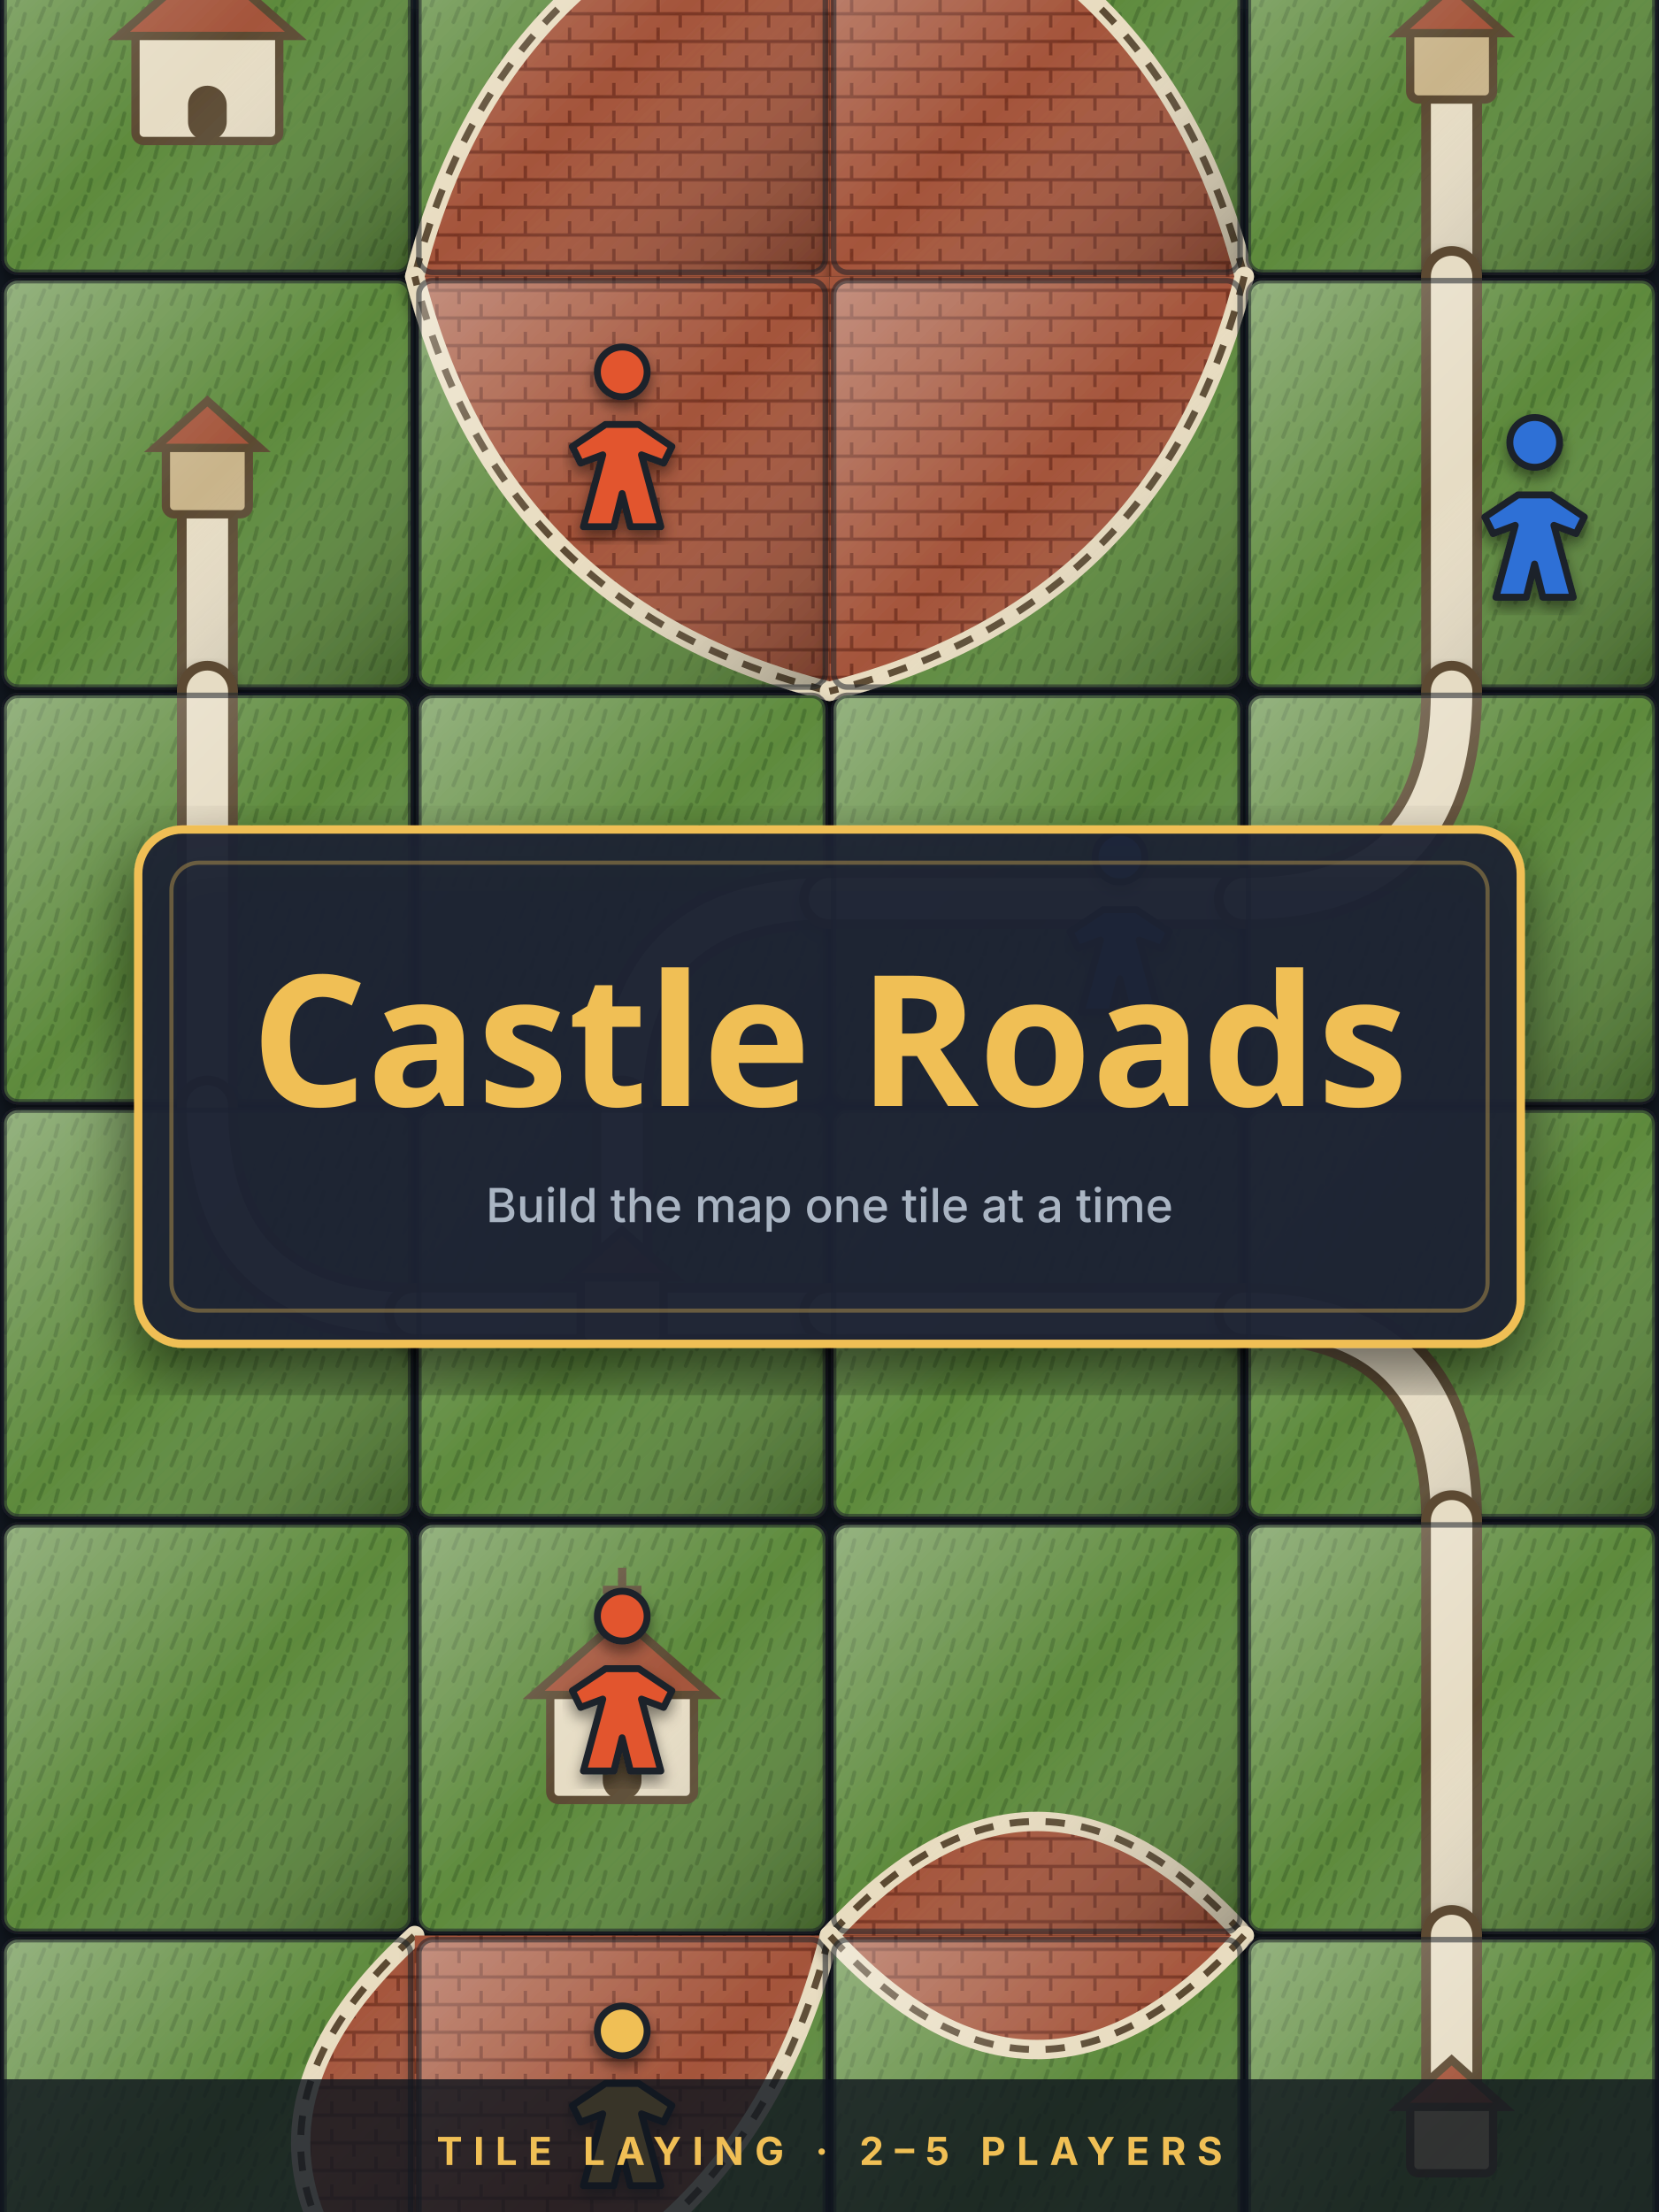
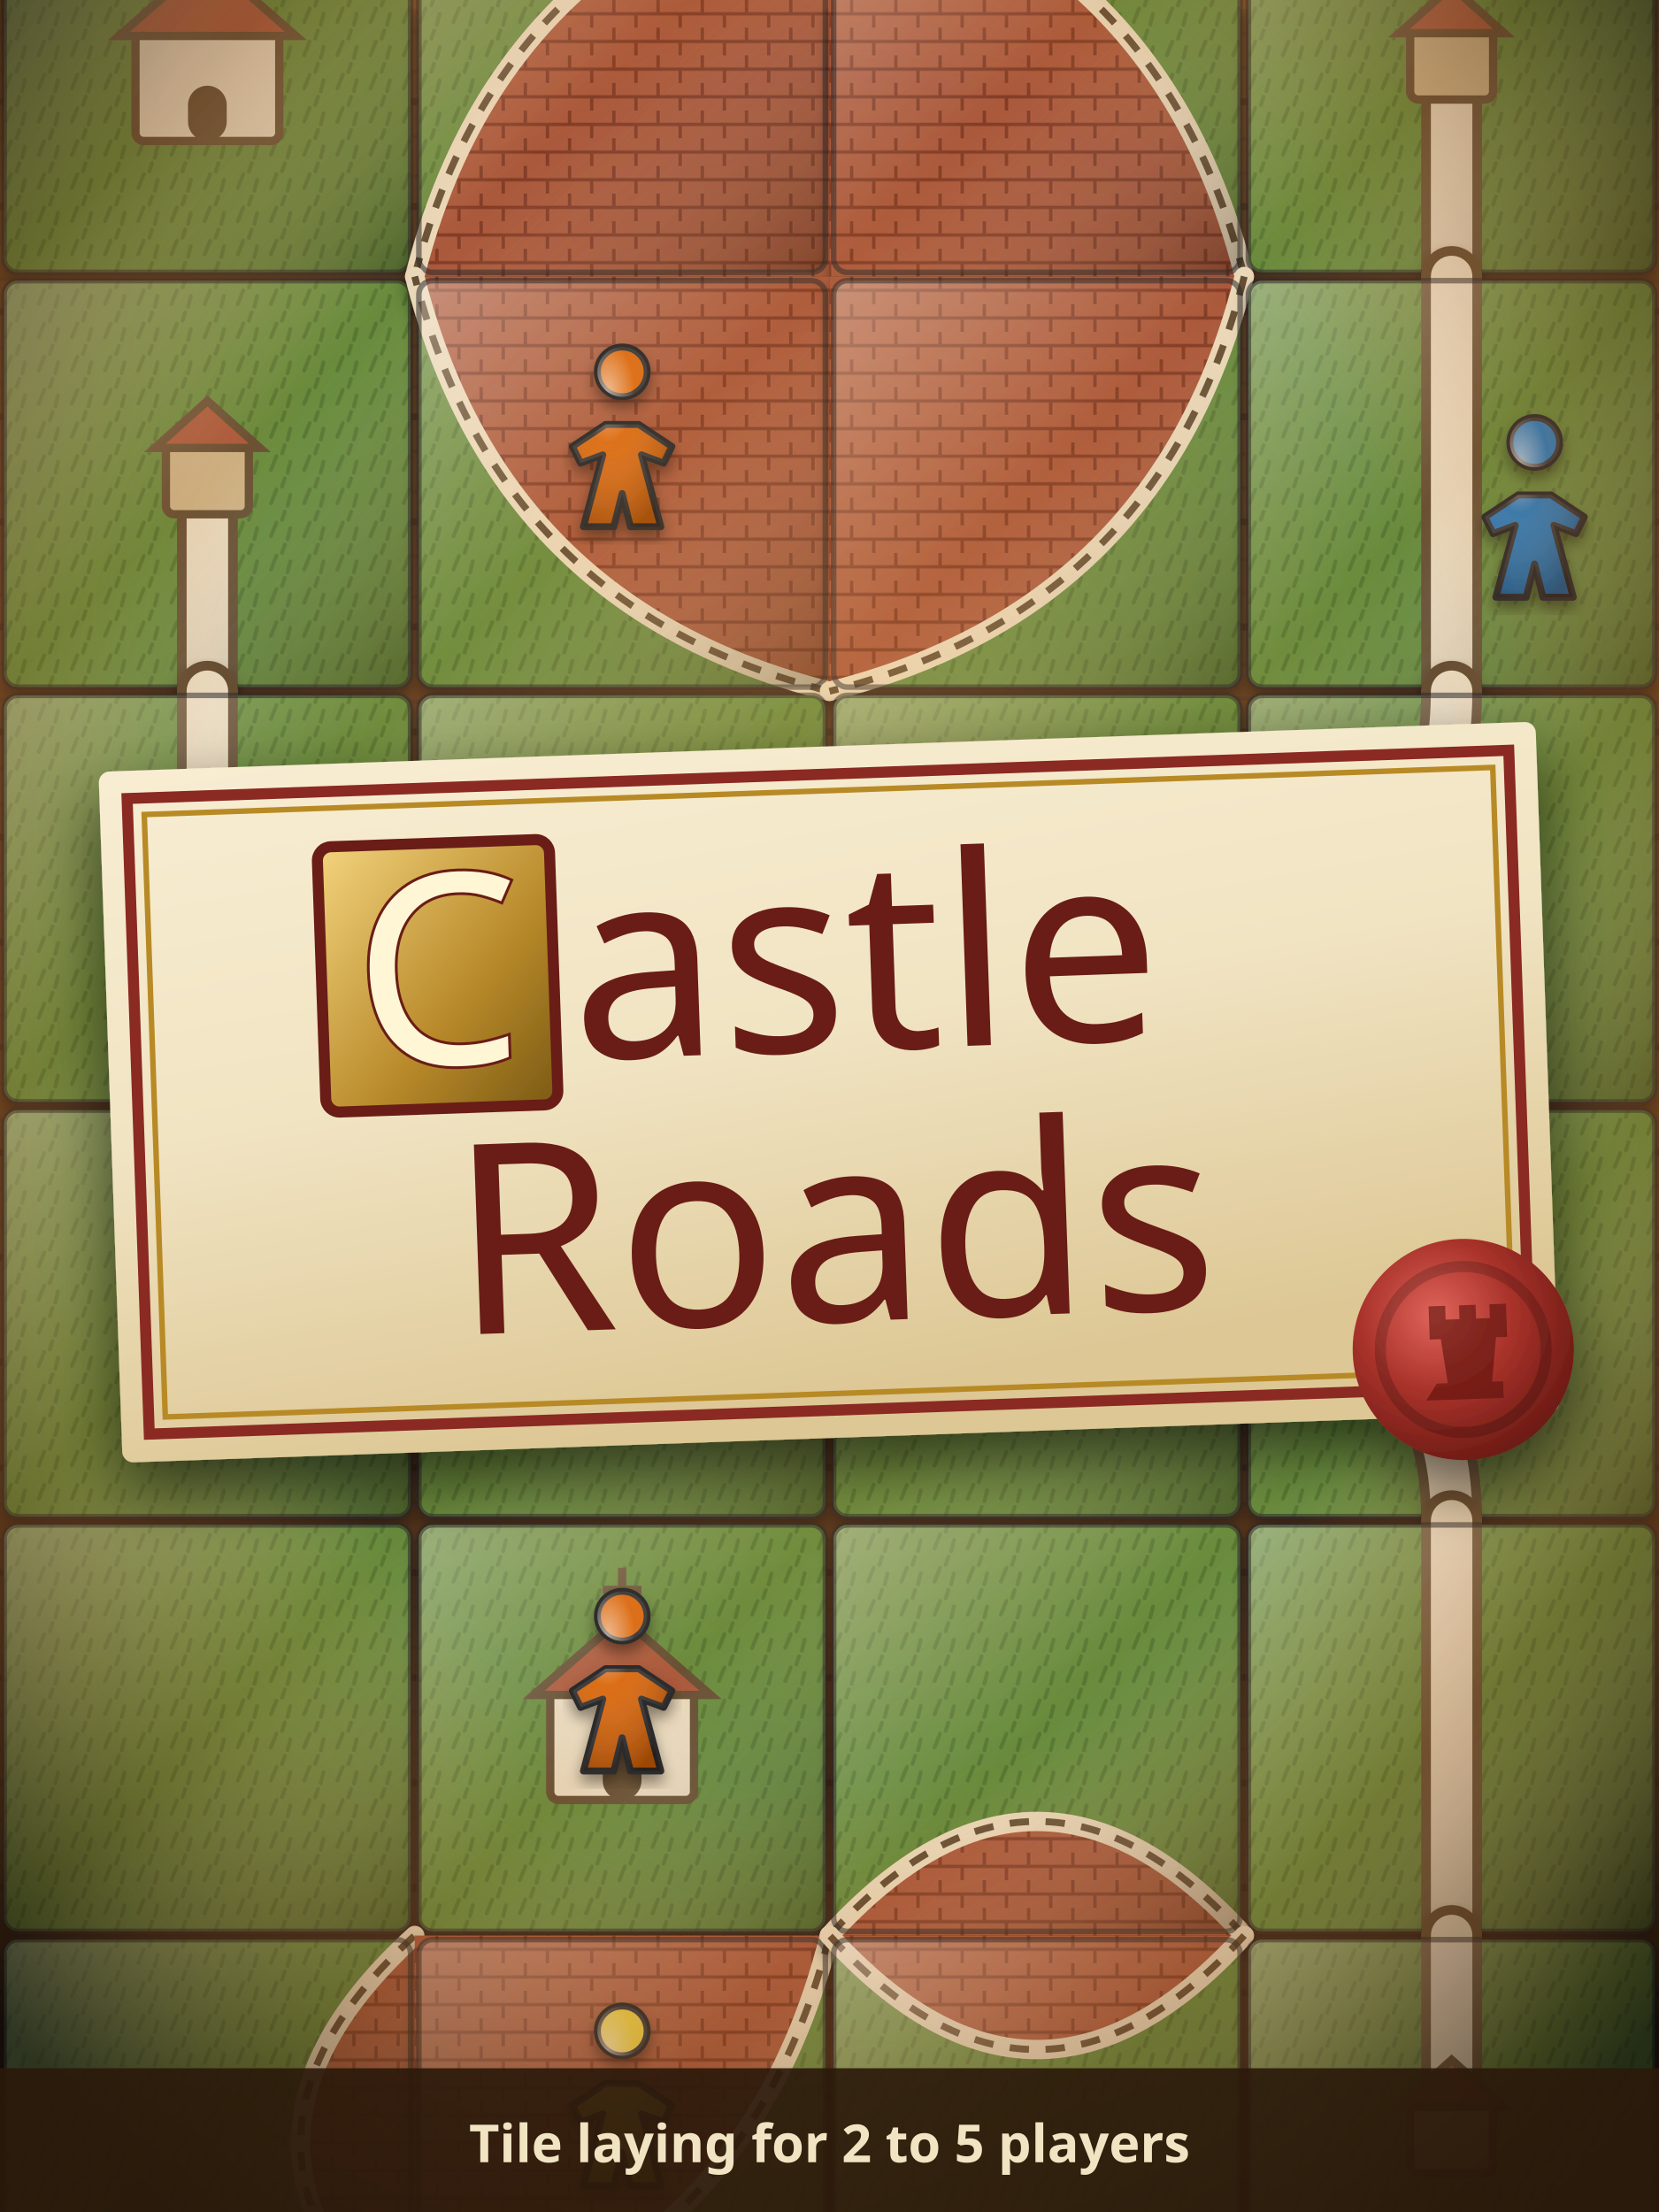
<svg xmlns="http://www.w3.org/2000/svg" viewBox="0 0 600 800" width="600" height="800">
  <defs>
    <pattern id="grass" width="12" height="12" patternUnits="userSpaceOnUse">
      <rect width="12" height="12" fill="#5d8a3c" />
      <path d="M2 10 l2 -5 M8 11 l1 -4 M6 4 l1 -3" stroke="#4b7430" stroke-width="1.4" stroke-linecap="round" />
    </pattern>
    <pattern id="brick" width="16" height="10" patternUnits="userSpaceOnUse">
      <rect width="16" height="10" fill="#a4543a" />
      <path d="M0 5 H16 M8 0 V5 M0 5 V10 M16 5 V10" stroke="#7a3624" stroke-width="1.2" />
    </pattern>
    <filter id="tile">
      <feDropShadow dx="0" dy="3" stdDeviation="2.5" flood-color="#000" flood-opacity=".45" />
    </filter>
    <filter id="drop">
      <feDropShadow dx="0" dy="10" stdDeviation="12" flood-color="#000" flood-opacity=".6" />
    </filter>
    <linearGradient id="bevel" x1="0" y1="0" x2="1" y2="1">
      <stop offset="0" stop-color="#fff" stop-opacity=".35" />
      <stop offset=".5" stop-color="#fff" stop-opacity="0" />
      <stop offset="1" stop-color="#000" stop-opacity=".3" />
    </linearGradient>
+     <linearGradient id="oak" x1="0" y1="0" x2="0" y2="1">
+       <stop offset="0" stop-color="#6b4527" />
+       <stop offset="1" stop-color="#3a2312" />
+     </linearGradient>
+     <pattern id="grain" width="600" height="38" patternUnits="userSpaceOnUse">
+       <rect width="600" height="38" fill="none" />
+       <path d="M0 37 H600" stroke="#000" stroke-opacity=".28" stroke-width="3" />
+       <path d="M0 12 C150 9 300 15 600 11 M0 25 C200 28 380 22 600 26" stroke="#000" stroke-opacity=".09" stroke-width="1.5" fill="none" />
+     </pattern>
+     <radialGradient id="candle" cx=".5" cy=".42" r=".7">
+       <stop offset="0" stop-color="#ffba60" stop-opacity=".28" />
+       <stop offset=".55" stop-color="#ff963c" stop-opacity=".06" />
+       <stop offset="1" stop-color="#080401" stop-opacity=".7" />
+     </radialGradient>
+     <linearGradient id="vel" x1="0" y1="0" x2=".3" y2="1">
+       <stop offset="0" stop-color="#f8edd2" />
+       <stop offset=".5" stop-color="#f1e4c3" />
+       <stop offset="1" stop-color="#ddc795" />
+     </linearGradient>
+     <linearGradient id="leaf" x1="0" y1="0" x2="1" y2="1">
+       <stop offset="0" stop-color="#f3d47e" />
+       <stop offset=".6" stop-color="#b8892a" />
+       <stop offset="1" stop-color="#7a5a14" />
+     </linearGradient>
+     <radialGradient id="wax" cx=".38" cy=".34" r=".7">
+       <stop offset="0" stop-color="#e0645a" />
+       <stop offset=".5" stop-color="#a8322a" />
+       <stop offset="1" stop-color="#6b1a14" />
+     </radialGradient>
+     <radialGradient id="lacq" cx=".35" cy=".25" r=".8">
+       <stop offset="0" stop-color="#fff" stop-opacity=".6" />
+       <stop offset=".35" stop-color="#fff" stop-opacity=".08" />
+       <stop offset="1" stop-color="#000" stop-opacity=".3" />
+     </radialGradient>
  </defs>
-   <rect width="600" height="800" fill="#10161e" />
+   <rect width="600" height="800" fill="url(#oak)" />
+   <rect width="600" height="800" fill="url(#grain)" />
  <g filter="url(#tile)">
    <g transform="translate(0 -50)">
      <rect x="1.5" y="1.5" width="147" height="147" rx="5" fill="url(#grass)" />
      <rect x="49.0" y="61.0" width="52" height="40" rx="3" fill="#e6dcc4" stroke="#5b4a32" stroke-width="3" />
      <path d="M43.0 63.0 L75.0 35.0 L107.0 63.0 Z" fill="#a4543a" stroke="#5b4a32" stroke-width="3" />
      <rect x="68.0" y="81.0" width="14" height="20" rx="7" fill="#5b4a32" />
      <path d="M75.0 17.0 v18 M68.0 25.0 h14" stroke="#5b4a32" stroke-width="3" />
      <rect x="1.5" y="1.5" width="147" height="147" rx="5" fill="url(#bevel)" />
      <rect x="1.5" y="1.5" width="147" height="147" rx="5" fill="none" stroke="#1d232b" stroke-opacity=".55" stroke-width="2" />
    </g>
  </g>
  <g filter="url(#tile)">
    <g transform="translate(150 -50)">
      <rect x="1.5" y="1.5" width="147" height="147" rx="5" fill="url(#grass)" />
      <path d="M150 0 V150 H0 Q 30.0 30.0 150 0 Z" fill="url(#brick)" />
      <path d="M0 150 Q 30.0 30.0 150 0" fill="none" stroke="#e8dcc0" stroke-width="7" stroke-linecap="round" />
      <path d="M0 150 Q 30.0 30.0 150 0" fill="none" stroke="#5b4a32" stroke-width="2.5" stroke-dasharray="7 6" />
      <rect x="1.5" y="1.5" width="147" height="147" rx="5" fill="url(#bevel)" />
      <rect x="1.5" y="1.5" width="147" height="147" rx="5" fill="none" stroke="#1d232b" stroke-opacity=".55" stroke-width="2" />
    </g>
  </g>
  <g filter="url(#tile)">
    <g transform="translate(300 -50)">
      <rect x="1.5" y="1.5" width="147" height="147" rx="5" fill="url(#grass)" />
      <path d="M0 0 V150 H150 Q 120.0 30.0 0 0 Z" fill="url(#brick)" />
      <path d="M150 150 Q 120.0 30.0 0 0" fill="none" stroke="#e8dcc0" stroke-width="7" stroke-linecap="round" />
      <path d="M150 150 Q 120.0 30.0 0 0" fill="none" stroke="#5b4a32" stroke-width="2.5" stroke-dasharray="7 6" />
      <rect x="1.5" y="1.5" width="147" height="147" rx="5" fill="url(#bevel)" />
      <rect x="1.5" y="1.5" width="147" height="147" rx="5" fill="none" stroke="#1d232b" stroke-opacity=".55" stroke-width="2" />
    </g>
  </g>
  <g filter="url(#tile)">
    <g transform="translate(450 -50)">
      <rect x="1.5" y="1.5" width="147" height="147" rx="5" fill="url(#grass)" />
      <path d="M75.0 150 L75.0 75.0" fill="none" stroke="#5b4a32" stroke-width="22" stroke-linecap="round" />
      <path d="M75.0 150 L75.0 75.0" fill="none" stroke="#e6dcc4" stroke-width="15" stroke-linecap="round" />
      <rect x="60.0" y="60.0" width="30" height="26" rx="3" fill="#c9b48a" stroke="#5b4a32" stroke-width="3" />
      <path d="M56.0 62.0 L75.0 45.0 L94.0 62.0 Z" fill="#a4543a" stroke="#5b4a32" stroke-width="3" />
      <rect x="1.5" y="1.5" width="147" height="147" rx="5" fill="url(#bevel)" />
      <rect x="1.5" y="1.5" width="147" height="147" rx="5" fill="none" stroke="#1d232b" stroke-opacity=".55" stroke-width="2" />
    </g>
  </g>
  <g filter="url(#tile)">
    <g transform="translate(0 100)">
      <rect x="1.5" y="1.5" width="147" height="147" rx="5" fill="url(#grass)" />
      <path d="M75.0 150 L75.0 75.0" fill="none" stroke="#5b4a32" stroke-width="22" stroke-linecap="round" />
      <path d="M75.0 150 L75.0 75.0" fill="none" stroke="#e6dcc4" stroke-width="15" stroke-linecap="round" />
      <rect x="60.0" y="60.0" width="30" height="26" rx="3" fill="#c9b48a" stroke="#5b4a32" stroke-width="3" />
      <path d="M56.0 62.0 L75.0 45.0 L94.0 62.0 Z" fill="#a4543a" stroke="#5b4a32" stroke-width="3" />
      <rect x="1.5" y="1.5" width="147" height="147" rx="5" fill="url(#bevel)" />
      <rect x="1.5" y="1.5" width="147" height="147" rx="5" fill="none" stroke="#1d232b" stroke-opacity=".55" stroke-width="2" />
    </g>
  </g>
  <g filter="url(#tile)">
    <g transform="translate(150 100)">
      <rect x="1.5" y="1.5" width="147" height="147" rx="5" fill="url(#grass)" />
      <path d="M0 0 H150 V150 Q 30.0 120.0 0 0 Z" fill="url(#brick)" />
      <path d="M150 150 Q 30.0 120.0 0 0" fill="none" stroke="#e8dcc0" stroke-width="7" stroke-linecap="round" />
      <path d="M150 150 Q 30.0 120.0 0 0" fill="none" stroke="#5b4a32" stroke-width="2.5" stroke-dasharray="7 6" />
      <rect x="1.5" y="1.5" width="147" height="147" rx="5" fill="url(#bevel)" />
      <rect x="1.5" y="1.5" width="147" height="147" rx="5" fill="none" stroke="#1d232b" stroke-opacity=".55" stroke-width="2" />
      <g transform="translate(75.0 67.5)" filter="url(#tile)">
-         <path d="M0 -24 a9 9 0 1 1 0.1 0 Z M-6 -14 h12 l12 8 l-3 6 l-8 -3 l7 26 h-11 l-3 -12 l-3 12 h-11 l7 -26 l-8 3 l-3 -6 Z" fill="#e2552f" stroke="#1d232b" stroke-width="2.5" stroke-linejoin="round" />
+         <path d="M0 -24 a9 9 0 1 1 0.1 0 Z M-6 -14 h12 l12 8 l-3 6 l-8 -3 l7 26 h-11 l-3 -12 l-3 12 h-11 l7 -26 l-8 3 l-3 -6 Z" fill="#d55e00" stroke="#1d232b" stroke-width="2.5" stroke-linejoin="round" />
+         <path d="M0 -24 a9 9 0 1 1 0.1 0 Z M-6 -14 h12 l12 8 l-3 6 l-8 -3 l7 26 h-11 l-3 -12 l-3 12 h-11 l7 -26 l-8 3 l-3 -6 Z" fill="url(#lacq)" />
      </g>
    </g>
  </g>
  <g filter="url(#tile)">
    <g transform="translate(300 100)">
      <rect x="1.5" y="1.5" width="147" height="147" rx="5" fill="url(#grass)" />
      <path d="M0 150 V0 H150 Q 120.0 120.0 0 150 Z" fill="url(#brick)" />
      <path d="M150 0 Q 120.0 120.0 0 150" fill="none" stroke="#e8dcc0" stroke-width="7" stroke-linecap="round" />
      <path d="M150 0 Q 120.0 120.0 0 150" fill="none" stroke="#5b4a32" stroke-width="2.5" stroke-dasharray="7 6" />
      <rect x="1.5" y="1.5" width="147" height="147" rx="5" fill="url(#bevel)" />
      <rect x="1.5" y="1.5" width="147" height="147" rx="5" fill="none" stroke="#1d232b" stroke-opacity=".55" stroke-width="2" />
    </g>
  </g>
  <g filter="url(#tile)">
    <g transform="translate(450 100)">
      <rect x="1.5" y="1.5" width="147" height="147" rx="5" fill="url(#grass)" />
      <path d="M75.0 0 L75.0 150" fill="none" stroke="#5b4a32" stroke-width="22" stroke-linecap="round" />
      <path d="M75.0 0 L75.0 150" fill="none" stroke="#e6dcc4" stroke-width="15" stroke-linecap="round" />
      <rect x="1.5" y="1.5" width="147" height="147" rx="5" fill="url(#bevel)" />
      <rect x="1.5" y="1.5" width="147" height="147" rx="5" fill="none" stroke="#1d232b" stroke-opacity=".55" stroke-width="2" />
      <g transform="translate(105.0 93.0)" filter="url(#tile)">
-         <path d="M0 -24 a9 9 0 1 1 0.1 0 Z M-6 -14 h12 l12 8 l-3 6 l-8 -3 l7 26 h-11 l-3 -12 l-3 12 h-11 l7 -26 l-8 3 l-3 -6 Z" fill="#2f6fd6" stroke="#1d232b" stroke-width="2.5" stroke-linejoin="round" />
+         <path d="M0 -24 a9 9 0 1 1 0.1 0 Z M-6 -14 h12 l12 8 l-3 6 l-8 -3 l7 26 h-11 l-3 -12 l-3 12 h-11 l7 -26 l-8 3 l-3 -6 Z" fill="#0a6fc2" stroke="#1d232b" stroke-width="2.5" stroke-linejoin="round" />
+         <path d="M0 -24 a9 9 0 1 1 0.1 0 Z M-6 -14 h12 l12 8 l-3 6 l-8 -3 l7 26 h-11 l-3 -12 l-3 12 h-11 l7 -26 l-8 3 l-3 -6 Z" fill="url(#lacq)" />
      </g>
    </g>
  </g>
  <g filter="url(#tile)">
    <g transform="translate(0 250)">
      <rect x="1.5" y="1.5" width="147" height="147" rx="5" fill="url(#grass)" />
      <path d="M75.0 0 L75.0 150" fill="none" stroke="#5b4a32" stroke-width="22" stroke-linecap="round" />
      <path d="M75.0 0 L75.0 150" fill="none" stroke="#e6dcc4" stroke-width="15" stroke-linecap="round" />
      <rect x="1.5" y="1.5" width="147" height="147" rx="5" fill="url(#bevel)" />
      <rect x="1.5" y="1.5" width="147" height="147" rx="5" fill="none" stroke="#1d232b" stroke-opacity=".55" stroke-width="2" />
    </g>
  </g>
  <g filter="url(#tile)">
    <g transform="translate(150 250)">
      <rect x="1.5" y="1.5" width="147" height="147" rx="5" fill="url(#grass)" />
      <path d="M150 75.0 Q 75.0 75.0 75.0 150" fill="none" stroke="#5b4a32" stroke-width="22" stroke-linecap="round" />
      <path d="M150 75.0 Q 75.0 75.0 75.0 150" fill="none" stroke="#e6dcc4" stroke-width="15" stroke-linecap="round" />
      <rect x="1.5" y="1.5" width="147" height="147" rx="5" fill="url(#bevel)" />
      <rect x="1.5" y="1.5" width="147" height="147" rx="5" fill="none" stroke="#1d232b" stroke-opacity=".55" stroke-width="2" />
    </g>
  </g>
  <g filter="url(#tile)">
    <g transform="translate(300 250)">
      <rect x="1.5" y="1.5" width="147" height="147" rx="5" fill="url(#grass)" />
      <path d="M150 75.0 L0 75.0" fill="none" stroke="#5b4a32" stroke-width="22" stroke-linecap="round" />
      <path d="M150 75.0 L0 75.0" fill="none" stroke="#e6dcc4" stroke-width="15" stroke-linecap="round" />
      <rect x="1.5" y="1.5" width="147" height="147" rx="5" fill="url(#bevel)" />
      <rect x="1.5" y="1.5" width="147" height="147" rx="5" fill="none" stroke="#1d232b" stroke-opacity=".55" stroke-width="2" />
      <g transform="translate(105.0 93.0)" filter="url(#tile)">
-         <path d="M0 -24 a9 9 0 1 1 0.1 0 Z M-6 -14 h12 l12 8 l-3 6 l-8 -3 l7 26 h-11 l-3 -12 l-3 12 h-11 l7 -26 l-8 3 l-3 -6 Z" fill="#2f6fd6" stroke="#1d232b" stroke-width="2.5" stroke-linejoin="round" />
+         <path d="M0 -24 a9 9 0 1 1 0.1 0 Z M-6 -14 h12 l12 8 l-3 6 l-8 -3 l7 26 h-11 l-3 -12 l-3 12 h-11 l7 -26 l-8 3 l-3 -6 Z" fill="#0a6fc2" stroke="#1d232b" stroke-width="2.5" stroke-linejoin="round" />
+         <path d="M0 -24 a9 9 0 1 1 0.1 0 Z M-6 -14 h12 l12 8 l-3 6 l-8 -3 l7 26 h-11 l-3 -12 l-3 12 h-11 l7 -26 l-8 3 l-3 -6 Z" fill="url(#lacq)" />
      </g>
    </g>
  </g>
  <g filter="url(#tile)">
    <g transform="translate(450 250)">
      <rect x="1.5" y="1.5" width="147" height="147" rx="5" fill="url(#grass)" />
      <path d="M75.0 0 Q 75.0 75.0 0 75.0" fill="none" stroke="#5b4a32" stroke-width="22" stroke-linecap="round" />
      <path d="M75.0 0 Q 75.0 75.0 0 75.0" fill="none" stroke="#e6dcc4" stroke-width="15" stroke-linecap="round" />
      <rect x="1.5" y="1.5" width="147" height="147" rx="5" fill="url(#bevel)" />
      <rect x="1.5" y="1.5" width="147" height="147" rx="5" fill="none" stroke="#1d232b" stroke-opacity=".55" stroke-width="2" />
    </g>
  </g>
  <g filter="url(#tile)">
    <g transform="translate(0 400)">
      <rect x="1.5" y="1.5" width="147" height="147" rx="5" fill="url(#grass)" />
      <path d="M75.0 0 Q 75.0 75.0 150 75.0" fill="none" stroke="#5b4a32" stroke-width="22" stroke-linecap="round" />
      <path d="M75.0 0 Q 75.0 75.0 150 75.0" fill="none" stroke="#e6dcc4" stroke-width="15" stroke-linecap="round" />
      <rect x="1.5" y="1.5" width="147" height="147" rx="5" fill="url(#bevel)" />
      <rect x="1.5" y="1.5" width="147" height="147" rx="5" fill="none" stroke="#1d232b" stroke-opacity=".55" stroke-width="2" />
    </g>
  </g>
  <g filter="url(#tile)">
    <g transform="translate(150 400)">
      <rect x="1.5" y="1.5" width="147" height="147" rx="5" fill="url(#grass)" />
      <path d="M75.0 0 L75.0 75.0" fill="none" stroke="#5b4a32" stroke-width="22" stroke-linecap="round" />
      <path d="M75.0 0 L75.0 75.0" fill="none" stroke="#e6dcc4" stroke-width="15" stroke-linecap="round" />
      <path d="M150 75.0 L75.0 75.0" fill="none" stroke="#5b4a32" stroke-width="22" stroke-linecap="round" />
      <path d="M150 75.0 L75.0 75.0" fill="none" stroke="#e6dcc4" stroke-width="15" stroke-linecap="round" />
      <path d="M0 75.0 L75.0 75.0" fill="none" stroke="#5b4a32" stroke-width="22" stroke-linecap="round" />
      <path d="M0 75.0 L75.0 75.0" fill="none" stroke="#e6dcc4" stroke-width="15" stroke-linecap="round" />
      <rect x="60.0" y="60.0" width="30" height="26" rx="3" fill="#c9b48a" stroke="#5b4a32" stroke-width="3" />
      <path d="M56.0 62.0 L75.0 45.0 L94.0 62.0 Z" fill="#a4543a" stroke="#5b4a32" stroke-width="3" />
      <rect x="1.5" y="1.5" width="147" height="147" rx="5" fill="url(#bevel)" />
      <rect x="1.5" y="1.5" width="147" height="147" rx="5" fill="none" stroke="#1d232b" stroke-opacity=".55" stroke-width="2" />
    </g>
  </g>
  <g filter="url(#tile)">
    <g transform="translate(300 400)">
      <rect x="1.5" y="1.5" width="147" height="147" rx="5" fill="url(#grass)" />
      <path d="M150 75.0 L0 75.0" fill="none" stroke="#5b4a32" stroke-width="22" stroke-linecap="round" />
      <path d="M150 75.0 L0 75.0" fill="none" stroke="#e6dcc4" stroke-width="15" stroke-linecap="round" />
      <rect x="1.5" y="1.5" width="147" height="147" rx="5" fill="url(#bevel)" />
      <rect x="1.5" y="1.5" width="147" height="147" rx="5" fill="none" stroke="#1d232b" stroke-opacity=".55" stroke-width="2" />
    </g>
  </g>
  <g filter="url(#tile)">
    <g transform="translate(450 400)">
      <rect x="1.5" y="1.5" width="147" height="147" rx="5" fill="url(#grass)" />
      <path d="M0 75.0 Q 75.0 75.0 75.0 150" fill="none" stroke="#5b4a32" stroke-width="22" stroke-linecap="round" />
      <path d="M0 75.0 Q 75.0 75.0 75.0 150" fill="none" stroke="#e6dcc4" stroke-width="15" stroke-linecap="round" />
      <rect x="1.5" y="1.5" width="147" height="147" rx="5" fill="url(#bevel)" />
      <rect x="1.5" y="1.5" width="147" height="147" rx="5" fill="none" stroke="#1d232b" stroke-opacity=".55" stroke-width="2" />
    </g>
  </g>
  <g filter="url(#tile)">
    <g transform="translate(0 550)">
      <rect x="1.5" y="1.5" width="147" height="147" rx="5" fill="url(#grass)" />
      <rect x="1.5" y="1.5" width="147" height="147" rx="5" fill="url(#bevel)" />
      <rect x="1.5" y="1.5" width="147" height="147" rx="5" fill="none" stroke="#1d232b" stroke-opacity=".55" stroke-width="2" />
    </g>
  </g>
  <g filter="url(#tile)">
    <g transform="translate(150 550)">
      <rect x="1.5" y="1.5" width="147" height="147" rx="5" fill="url(#grass)" />
      <rect x="49.0" y="61.0" width="52" height="40" rx="3" fill="#e6dcc4" stroke="#5b4a32" stroke-width="3" />
      <path d="M43.0 63.0 L75.0 35.0 L107.0 63.0 Z" fill="#a4543a" stroke="#5b4a32" stroke-width="3" />
      <rect x="68.0" y="81.0" width="14" height="20" rx="7" fill="#5b4a32" />
      <path d="M75.0 17.0 v18 M68.0 25.0 h14" stroke="#5b4a32" stroke-width="3" />
      <rect x="1.5" y="1.5" width="147" height="147" rx="5" fill="url(#bevel)" />
      <rect x="1.5" y="1.5" width="147" height="147" rx="5" fill="none" stroke="#1d232b" stroke-opacity=".55" stroke-width="2" />
      <g transform="translate(75.0 67.5)" filter="url(#tile)">
-         <path d="M0 -24 a9 9 0 1 1 0.1 0 Z M-6 -14 h12 l12 8 l-3 6 l-8 -3 l7 26 h-11 l-3 -12 l-3 12 h-11 l7 -26 l-8 3 l-3 -6 Z" fill="#e2552f" stroke="#1d232b" stroke-width="2.5" stroke-linejoin="round" />
+         <path d="M0 -24 a9 9 0 1 1 0.1 0 Z M-6 -14 h12 l12 8 l-3 6 l-8 -3 l7 26 h-11 l-3 -12 l-3 12 h-11 l7 -26 l-8 3 l-3 -6 Z" fill="#d55e00" stroke="#1d232b" stroke-width="2.5" stroke-linejoin="round" />
+         <path d="M0 -24 a9 9 0 1 1 0.1 0 Z M-6 -14 h12 l12 8 l-3 6 l-8 -3 l7 26 h-11 l-3 -12 l-3 12 h-11 l7 -26 l-8 3 l-3 -6 Z" fill="url(#lacq)" />
      </g>
    </g>
  </g>
  <g filter="url(#tile)">
    <g transform="translate(300 550)">
      <rect x="1.5" y="1.5" width="147" height="147" rx="5" fill="url(#grass)" />
      <path d="M0 150 H150 Q 75.0 67.5 0 150 Z" fill="url(#brick)" />
      <path d="M150 150 Q 75.0 67.5 0 150" fill="none" stroke="#e8dcc0" stroke-width="7" stroke-linecap="round" />
      <path d="M150 150 Q 75.0 67.5 0 150" fill="none" stroke="#5b4a32" stroke-width="2.5" stroke-dasharray="7 6" />
      <rect x="1.5" y="1.5" width="147" height="147" rx="5" fill="url(#bevel)" />
      <rect x="1.5" y="1.5" width="147" height="147" rx="5" fill="none" stroke="#1d232b" stroke-opacity=".55" stroke-width="2" />
    </g>
  </g>
  <g filter="url(#tile)">
    <g transform="translate(450 550)">
      <rect x="1.5" y="1.5" width="147" height="147" rx="5" fill="url(#grass)" />
      <path d="M75.0 0 L75.0 150" fill="none" stroke="#5b4a32" stroke-width="22" stroke-linecap="round" />
      <path d="M75.0 0 L75.0 150" fill="none" stroke="#e6dcc4" stroke-width="15" stroke-linecap="round" />
      <rect x="1.5" y="1.5" width="147" height="147" rx="5" fill="url(#bevel)" />
      <rect x="1.5" y="1.5" width="147" height="147" rx="5" fill="none" stroke="#1d232b" stroke-opacity=".55" stroke-width="2" />
    </g>
  </g>
  <g filter="url(#tile)">
    <g transform="translate(0 700)">
      <rect x="1.5" y="1.5" width="147" height="147" rx="5" fill="url(#grass)" />
      <path d="M150 0 V150 Q 67.5 75.0 150 0 Z" fill="url(#brick)" />
      <path d="M150 150 Q 67.5 75.0 150 0" fill="none" stroke="#e8dcc0" stroke-width="7" stroke-linecap="round" />
      <path d="M150 150 Q 67.5 75.0 150 0" fill="none" stroke="#5b4a32" stroke-width="2.5" stroke-dasharray="7 6" />
      <rect x="1.5" y="1.5" width="147" height="147" rx="5" fill="url(#bevel)" />
      <rect x="1.5" y="1.5" width="147" height="147" rx="5" fill="none" stroke="#1d232b" stroke-opacity=".55" stroke-width="2" />
    </g>
  </g>
  <g filter="url(#tile)">
    <g transform="translate(150 700)">
      <rect x="1.5" y="1.5" width="147" height="147" rx="5" fill="url(#grass)" />
      <path d="M0 150 V0 H150 Q 120.0 120.0 0 150 Z" fill="url(#brick)" />
      <path d="M150 0 Q 120.0 120.0 0 150" fill="none" stroke="#e8dcc0" stroke-width="7" stroke-linecap="round" />
      <path d="M150 0 Q 120.0 120.0 0 150" fill="none" stroke="#5b4a32" stroke-width="2.5" stroke-dasharray="7 6" />
      <rect x="1.5" y="1.5" width="147" height="147" rx="5" fill="url(#bevel)" />
      <rect x="1.5" y="1.5" width="147" height="147" rx="5" fill="none" stroke="#1d232b" stroke-opacity=".55" stroke-width="2" />
      <g transform="translate(75.0 67.5)" filter="url(#tile)">
-         <path d="M0 -24 a9 9 0 1 1 0.1 0 Z M-6 -14 h12 l12 8 l-3 6 l-8 -3 l7 26 h-11 l-3 -12 l-3 12 h-11 l7 -26 l-8 3 l-3 -6 Z" fill="#f0bf55" stroke="#1d232b" stroke-width="2.5" stroke-linejoin="round" />
+         <path d="M0 -24 a9 9 0 1 1 0.1 0 Z M-6 -14 h12 l12 8 l-3 6 l-8 -3 l7 26 h-11 l-3 -12 l-3 12 h-11 l7 -26 l-8 3 l-3 -6 Z" fill="#f0d43a" stroke="#1d232b" stroke-width="2.5" stroke-linejoin="round" />
+         <path d="M0 -24 a9 9 0 1 1 0.1 0 Z M-6 -14 h12 l12 8 l-3 6 l-8 -3 l7 26 h-11 l-3 -12 l-3 12 h-11 l7 -26 l-8 3 l-3 -6 Z" fill="url(#lacq)" />
      </g>
    </g>
  </g>
  <g filter="url(#tile)">
    <g transform="translate(300 700)">
      <rect x="1.5" y="1.5" width="147" height="147" rx="5" fill="url(#grass)" />
      <path d="M0 0 H150 Q 75.0 82.5 0 0 Z" fill="url(#brick)" />
      <path d="M150 0 Q 75.0 82.5 0 0" fill="none" stroke="#e8dcc0" stroke-width="7" stroke-linecap="round" />
      <path d="M150 0 Q 75.0 82.5 0 0" fill="none" stroke="#5b4a32" stroke-width="2.5" stroke-dasharray="7 6" />
      <rect x="1.5" y="1.5" width="147" height="147" rx="5" fill="url(#bevel)" />
      <rect x="1.5" y="1.5" width="147" height="147" rx="5" fill="none" stroke="#1d232b" stroke-opacity=".55" stroke-width="2" />
    </g>
  </g>
  <g filter="url(#tile)">
    <g transform="translate(450 700)">
      <rect x="1.5" y="1.5" width="147" height="147" rx="5" fill="url(#grass)" />
      <path d="M75.0 0 L75.0 75.0" fill="none" stroke="#5b4a32" stroke-width="22" stroke-linecap="round" />
      <path d="M75.0 0 L75.0 75.0" fill="none" stroke="#e6dcc4" stroke-width="15" stroke-linecap="round" />
      <rect x="60.0" y="60.0" width="30" height="26" rx="3" fill="#c9b48a" stroke="#5b4a32" stroke-width="3" />
      <path d="M56.0 62.0 L75.0 45.0 L94.0 62.0 Z" fill="#a4543a" stroke="#5b4a32" stroke-width="3" />
      <rect x="1.5" y="1.5" width="147" height="147" rx="5" fill="url(#bevel)" />
      <rect x="1.5" y="1.5" width="147" height="147" rx="5" fill="none" stroke="#1d232b" stroke-opacity=".55" stroke-width="2" />
    </g>
  </g>
-   <g filter="url(#drop)">
-     <rect x="50" y="300" width="500" height="186" rx="16" fill="#1d2530" fill-opacity=".94" stroke="#f0bf55" stroke-width="3" />
-   </g>
-   <rect x="62" y="312" width="476" height="162" rx="10" fill="none" stroke="#f0bf55" stroke-opacity=".35" stroke-width="1.5" />
-   <text x="300" y="400" text-anchor="middle" font-family="Cinzel" font-weight="700" font-size="66" fill="#f0bf55">Castle Roads</text>
-   <text x="300" y="442" text-anchor="middle" font-family="Inter" font-weight="500" font-size="17" fill="#aab5c3">Build the map one tile at a time</text>
-   <rect x="0" y="752" width="600" height="48" fill="#10161e" opacity=".82" />
-   <text x="300" y="783" text-anchor="middle" font-family="Inter" font-weight="700" font-size="14" letter-spacing="4" fill="#f0bf55">TILE LAYING · 2–5 PLAYERS</text>
+   <rect width="600" height="800" fill="url(#candle)" />
+   <g filter="url(#drop)" transform="rotate(-2 300 400)">
+     <rect x="40" y="270" width="520" height="250" rx="4" fill="url(#vel)" />
+     <rect x="50" y="280" width="500" height="230" fill="none" stroke="#8a2a20" stroke-width="4" />
+     <rect x="56" y="286" width="488" height="218" fill="none" stroke="#b88a26" stroke-width="2" />
+     <rect x="118" y="300" width="84" height="96" rx="5" fill="url(#leaf)" stroke="#6b1f17" stroke-width="4" />
+     <text x="160" y="380" text-anchor="middle" font-family="Germania One" font-size="96" fill="#fff6d6" stroke="#6b1f17" stroke-width="2" paint-order="stroke">C</text>
+     <text x="208" y="380" font-family="Germania One" font-size="96" fill="#6b1f17">astle</text>
+     <text x="300" y="478" text-anchor="middle" font-family="Germania One" font-size="96" fill="#6b1f17">Roads</text>
+     <circle cx="526" cy="496" r="40" fill="url(#wax)" />
+     <circle cx="526" cy="496" r="30" fill="none" stroke="#000" stroke-opacity=".18" stroke-width="4" />
+     <path d="M512 514 h28 v-6 h-4 l2 -16 h4 v-12 h-6 v5 h-5 v-5 h-6 v5 h-5 v-5 h-6 v12 h4 l2 16 h-4 z" fill="#5a120d" fill-opacity=".6" />
+   </g>
+   <rect x="0" y="748" width="600" height="52" fill="#2a180a" opacity=".9" />
+   <text x="300" y="782" text-anchor="middle" font-family="Albert Sans" font-weight="700" font-size="19" fill="#f1e4c3">Tile laying for 2 to 5 players</text>
</svg>
